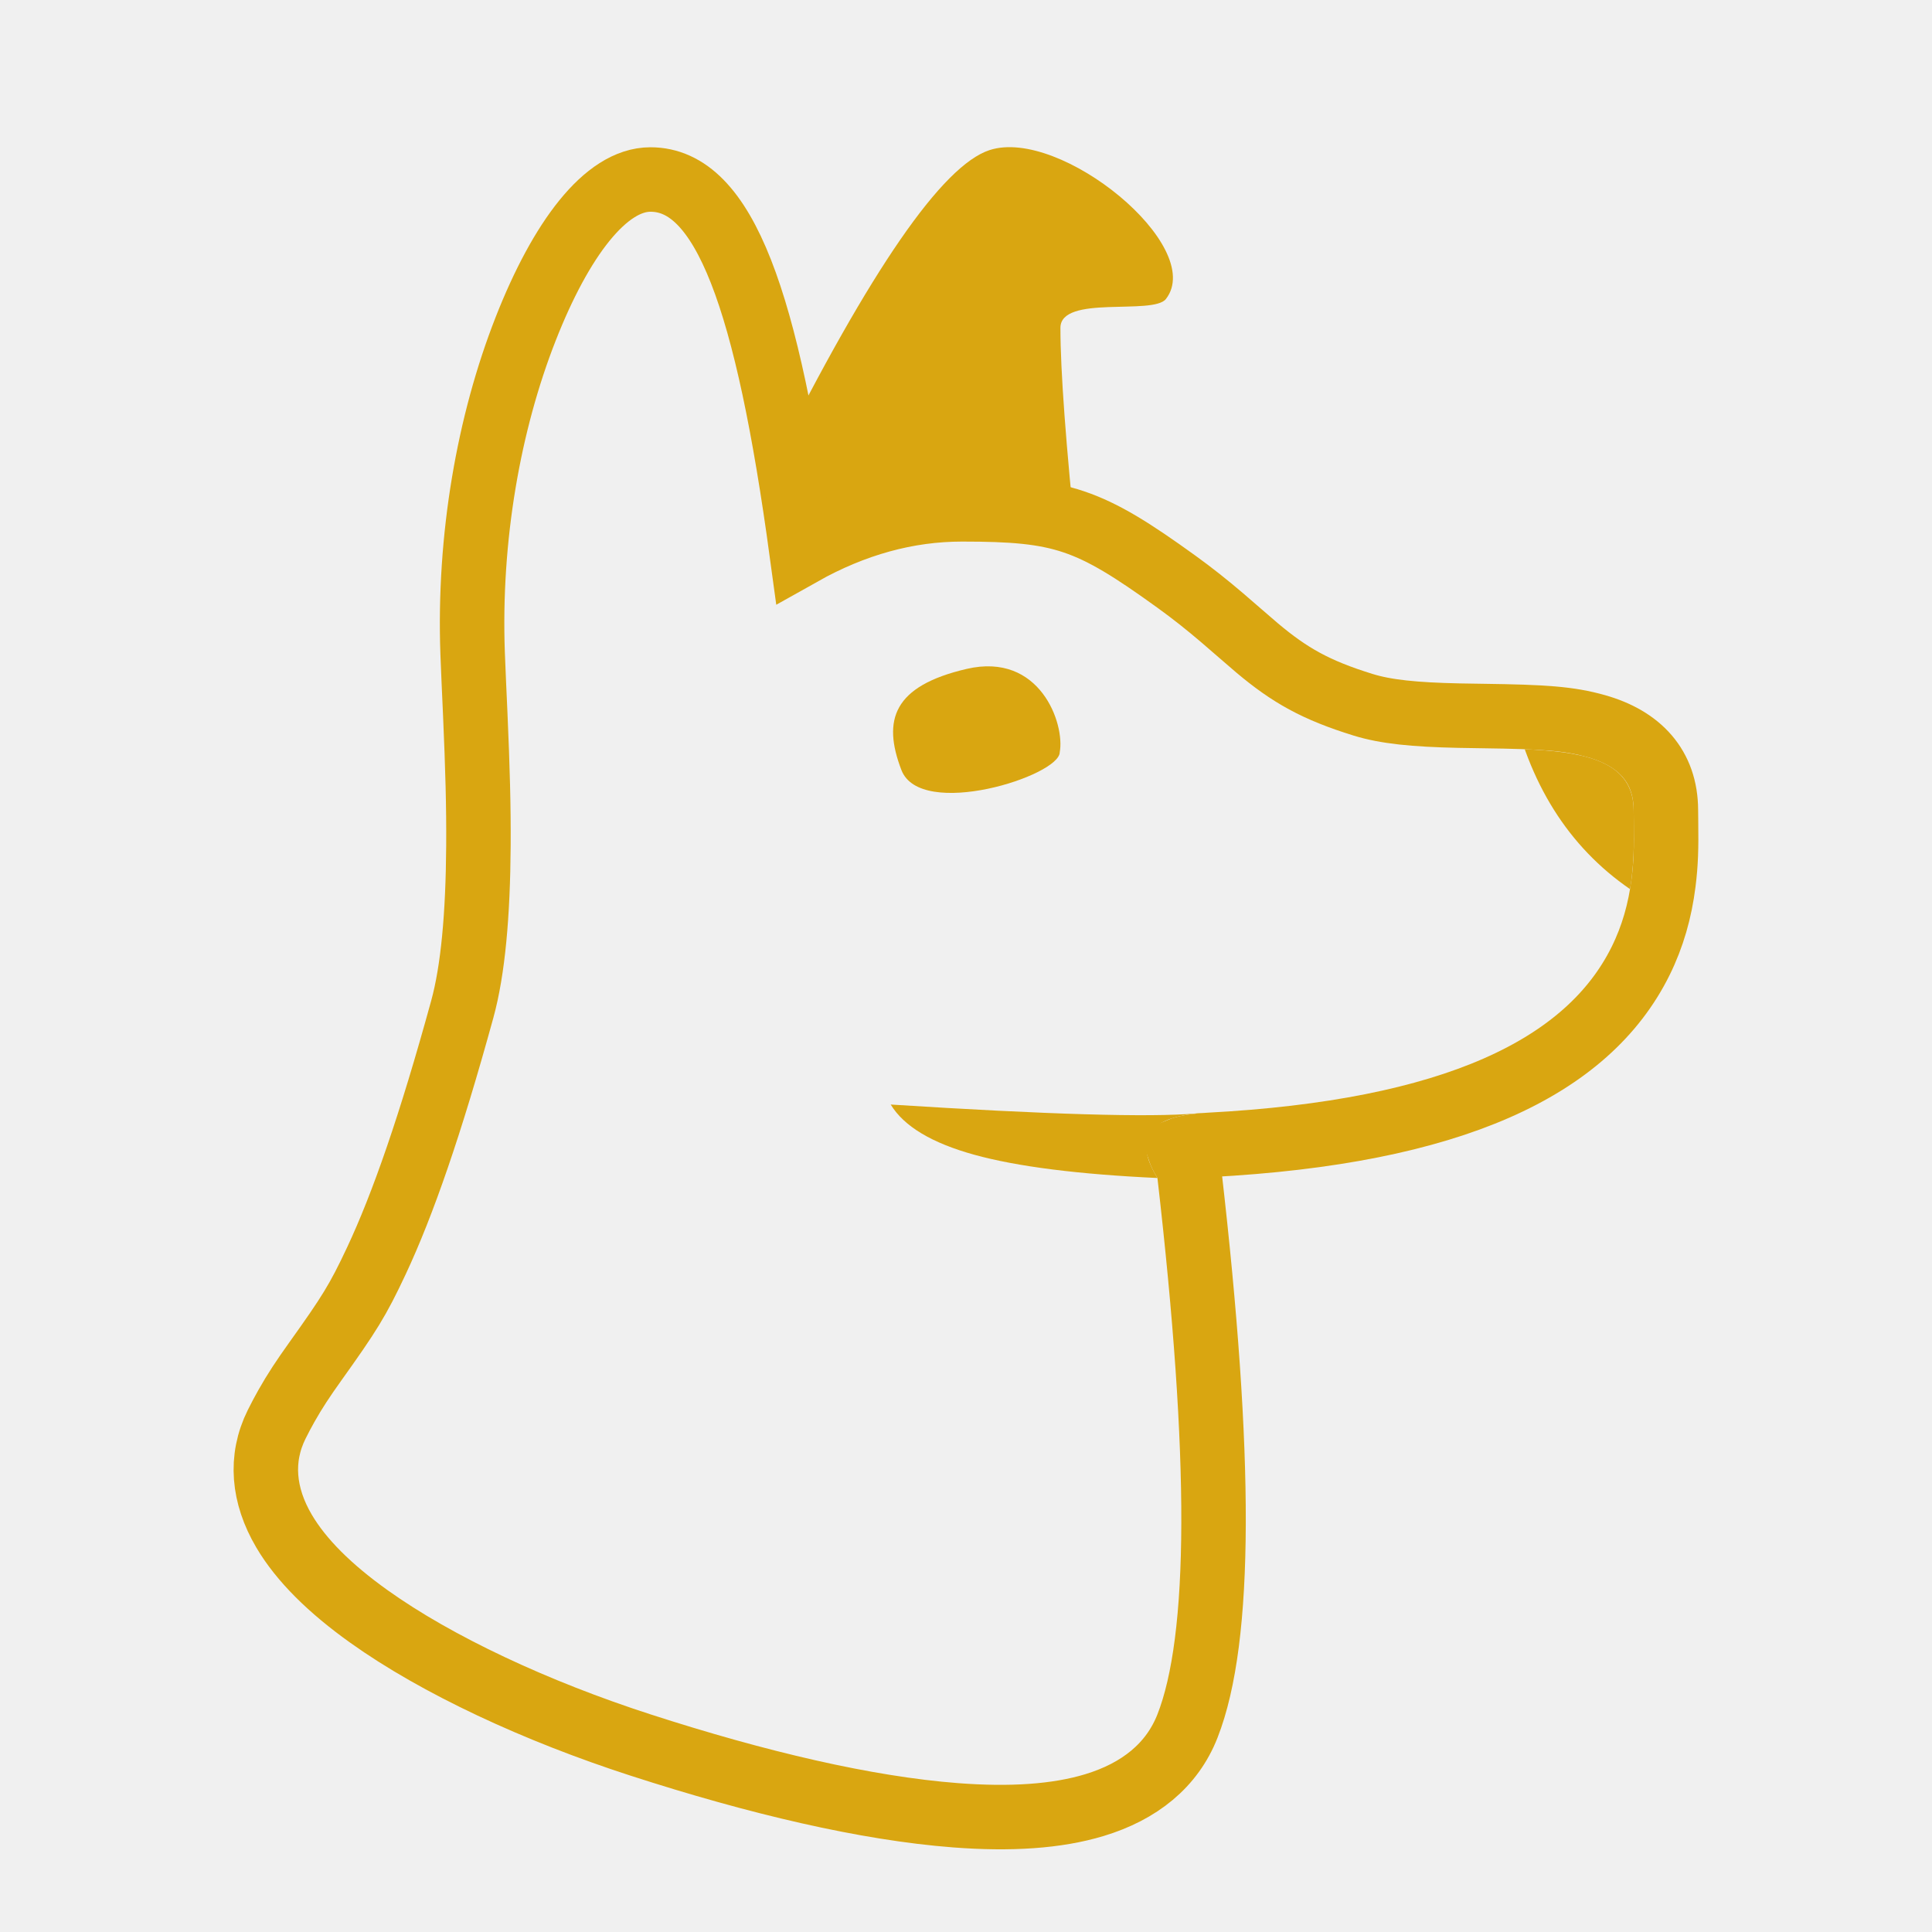
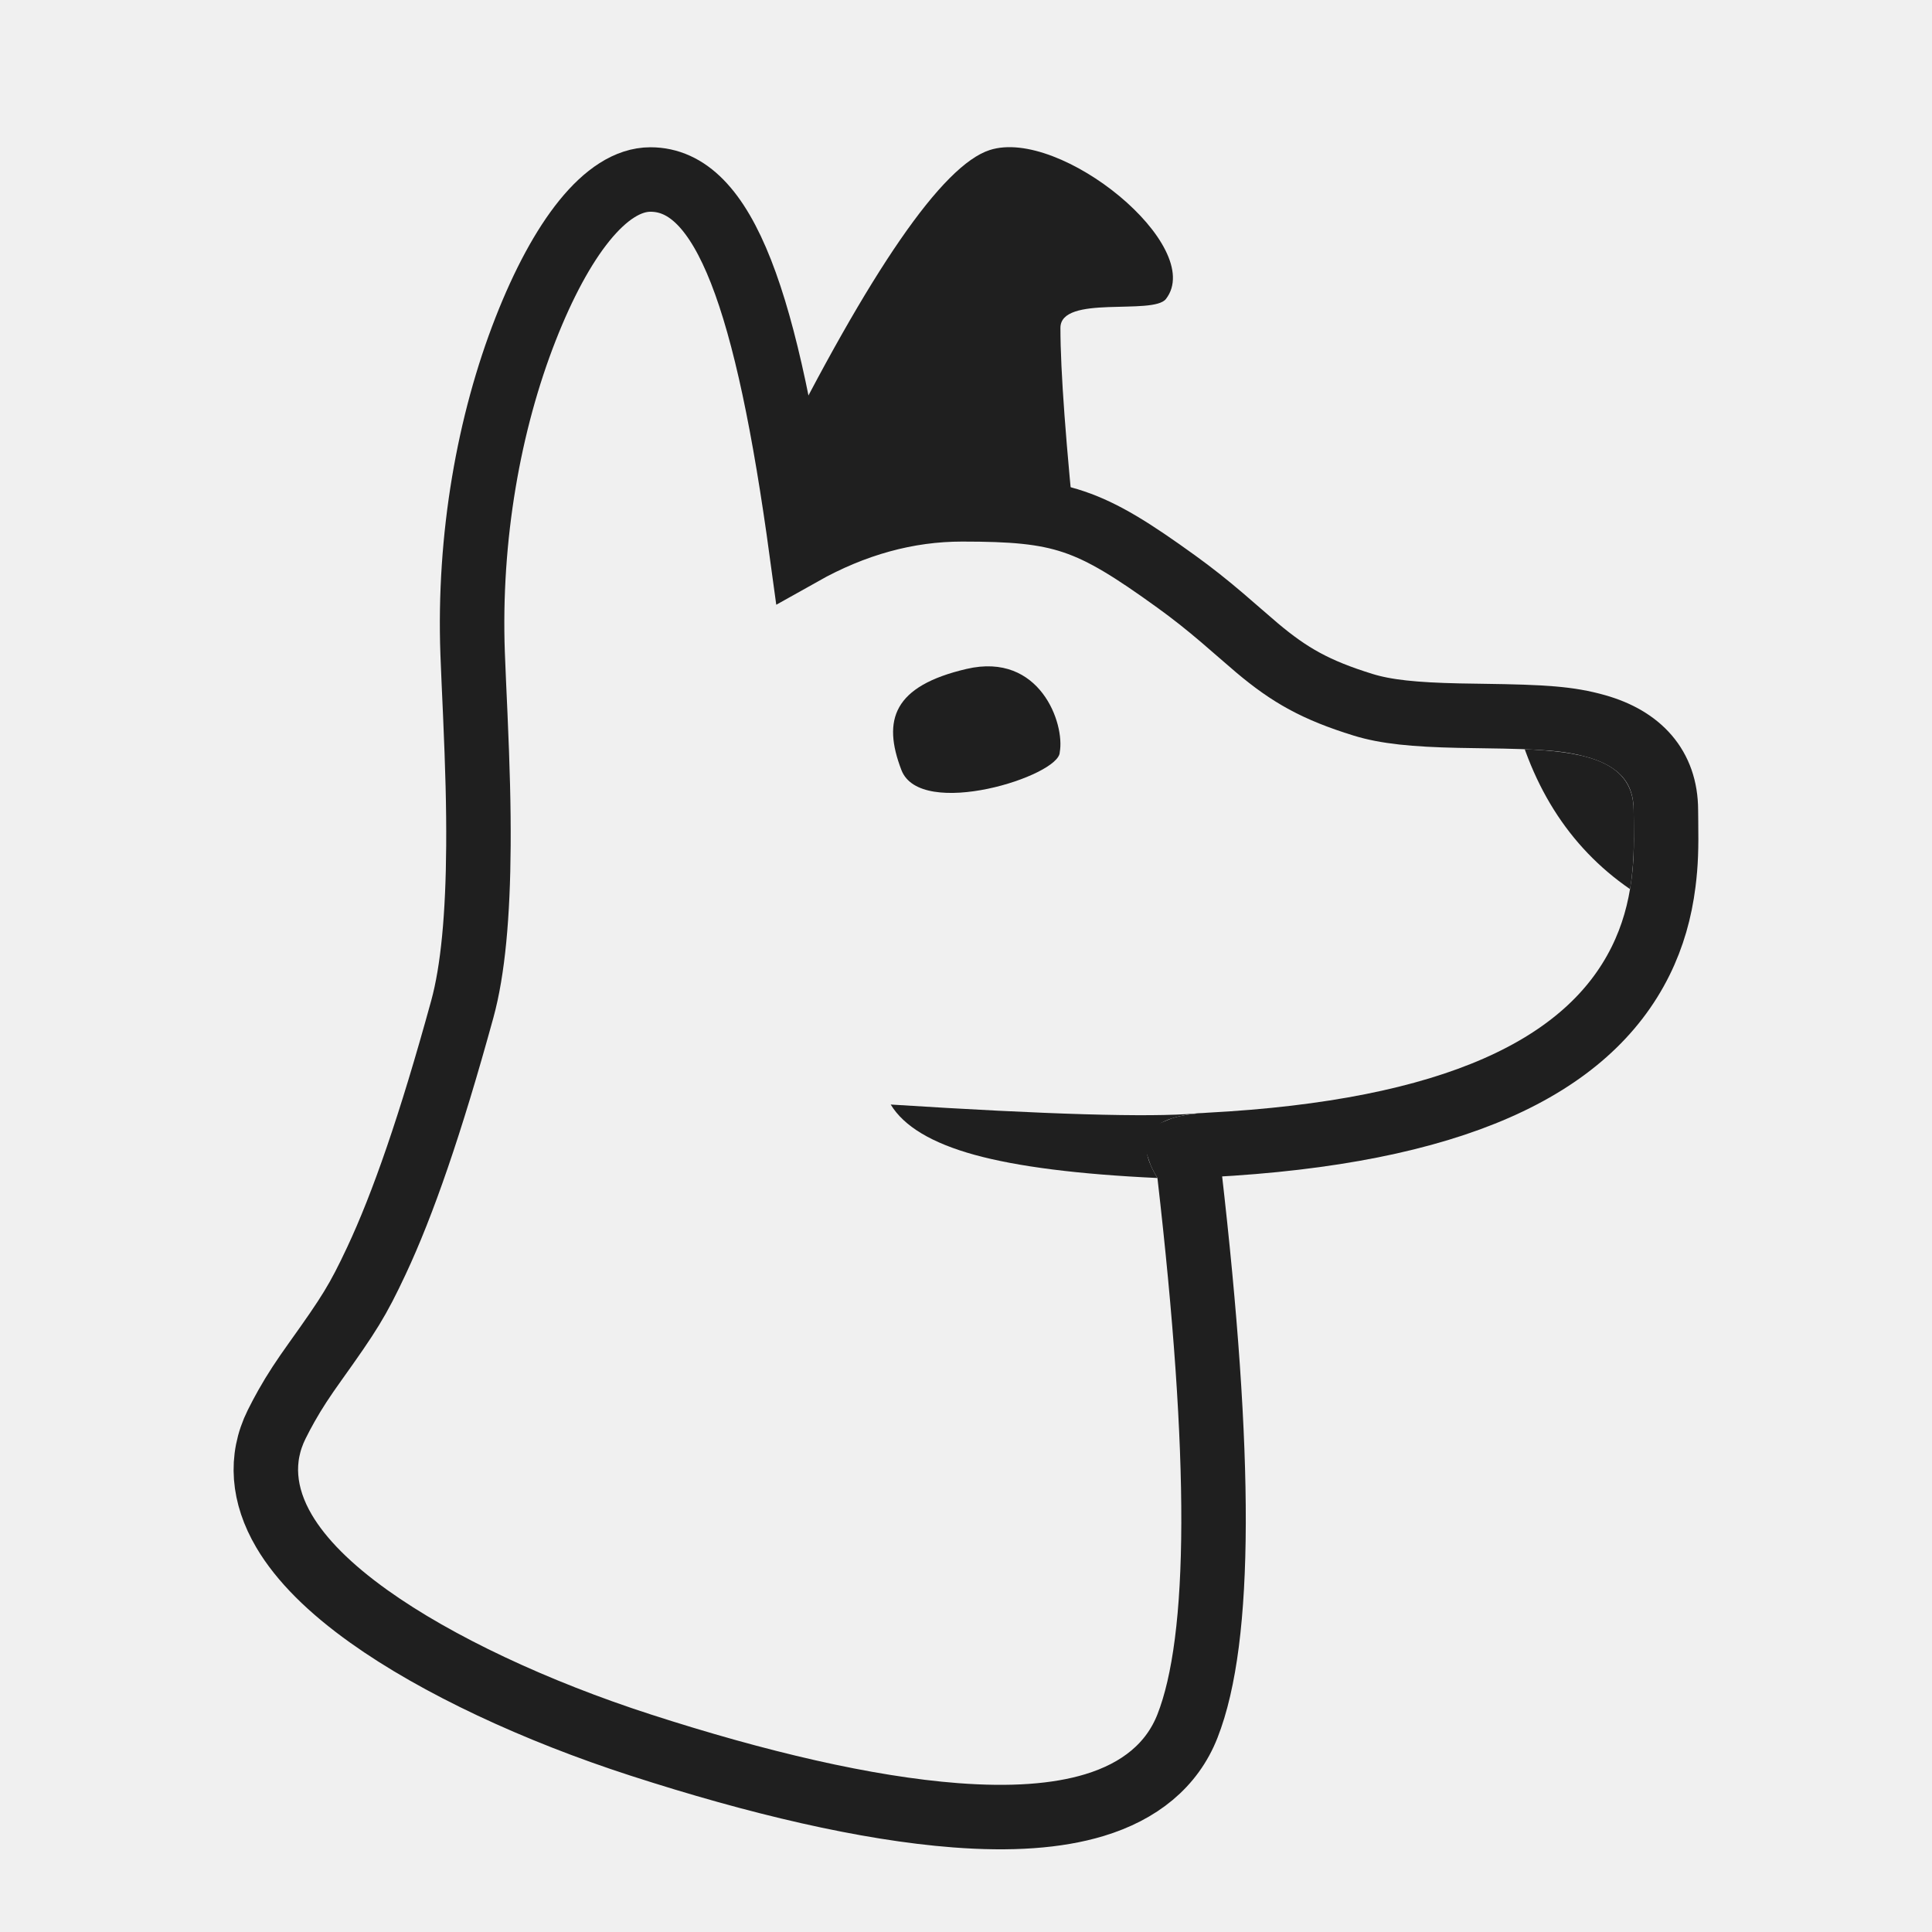
<svg xmlns="http://www.w3.org/2000/svg" xmlns:xlink="http://www.w3.org/1999/xlink" width="512px" height="512px" viewBox="0 0 512 512" version="1.1">
  <defs>
    <path d="M1.973,342.269 C14.973,316.108 27.16,320.265 51.753,230.696 C59.095,203.957 55.626,157.189 54.788,133.798 C52.477,69.307 80.167,17.113 93.373,17.113 C106.948,17.113 118.072,52.095 126.745,122.058 C142.875,110.368 159.277,104.523 175.951,104.523 C200.963,104.523 206.454,106.696 227.733,122.058 C249.013,137.421 252.607,147.542 279.685,155.926 C306.764,164.31 353.87,150.836 353.935,175.72 C353.989,196.583 360.032,249.635 240.849,255.886 C225.536,256.689 221.164,262.457 227.733,273.19 C236.167,346.489 236.167,393.865 227.733,415.316 C215.083,447.493 144.155,431.748 93.373,415.316 C42.59,398.885 -11.027,368.429 1.973,342.269 Z" id="path-1" />
  </defs>
  <g id="favicon" stroke="none" fill="none" fill-rule="evenodd" stroke-width="1">
    <g id="walter" transform="translate(79, 39)">
-       <path d="M126.172,83.474 C151.711,32.418 170.738,4.852 183.253,0.775 C202.024,-5.341 240.724,26.337 229.992,40.225 C226.578,44.643 202.024,39.002 202.024,47.897 C202.024,59.263 203.471,78.862 206.364,106.693 L176.656,101.412 L142.11,106.693 L131.264,106.693 L129.383,98.116 L126.172,83.474 Z" id="Path-Copy-3" fill="#D9A611" />
+       <path d="M126.172,83.474 C151.711,32.418 170.738,4.852 183.253,0.775 C202.024,-5.341 240.724,26.337 229.992,40.225 C226.578,44.643 202.024,39.002 202.024,47.897 C202.024,59.263 203.471,78.862 206.364,106.693 L176.656,101.412 L142.11,106.693 L131.264,106.693 L129.383,98.116 L126.172,83.474 Z" id="Path-Copy-3" fill="#1f1f1f" />
      <mask id="mask-2" fill="white">
        <use xlink:href="#path-1" />
      </mask>
-       <path stroke="#D9A611" stroke-width="17.086" d="M133.488,107.662 C147.322,99.891 161.503,95.98 175.951,95.98 C202.406,95.98 209.667,98.479 232.734,115.131 C237.012,118.22 240.797,121.229 244.945,124.763 C246.39,125.994 252.544,131.361 254.128,132.694 C262.775,139.966 269.691,143.888 282.212,147.765 C288.253,149.636 295.794,150.4 307.696,150.652 C309.433,150.688 310.778,150.709 313.999,150.754 C330.234,150.976 336.844,151.416 344.045,153.449 C355.5,156.684 362.447,164.072 362.478,175.698 C362.48,176.433 362.485,176.915 362.51,178.651 C362.608,185.748 362.5,189.816 361.844,195.01 C360.919,202.328 359,209.177 355.759,215.712 C341.769,243.916 306.036,261.022 241.296,264.417 C238.179,264.581 235.768,264.973 234.12,265.523 C233.9,265.596 233.703,265.669 233.529,265.741 C233.782,266.487 234.266,267.498 235.02,268.73 L236.005,270.339 L236.221,272.213 C244.819,346.939 244.819,395.209 235.684,418.442 C231.602,428.824 223.002,435.75 211.019,439.378 C201.061,442.393 188.723,443.177 174.199,442.063 C150.589,440.252 121.792,433.491 90.743,423.445 C63.04,414.481 36.829,402.269 18.791,389.395 C8.475,382.032 0.817,374.484 -3.737,366.738 C-9.264,357.336 -10.196,347.559 -5.678,338.467 C-4.833,336.766 -3.967,335.136 -3.071,333.551 C-0.841,329.608 1.299,326.365 4.6,321.744 C13.515,309.262 15.799,305.679 20.745,295.14 C27.754,280.203 35.098,259.087 43.515,228.433 C46.341,218.141 47.672,203.533 47.789,185.097 C47.854,174.754 47.571,164.525 46.947,150.266 C46.862,148.34 46.585,142.178 46.562,141.675 C46.42,138.48 46.325,136.186 46.25,134.104 C45.15,103.409 50.536,73.052 60.309,48.151 C69.619,24.427 81.488,8.57 93.373,8.57 C113.002,8.57 124.349,40.527 133.488,107.662 Z" />
-       <path d="M177.169,138.267 C157.696,142.801 154.793,151.816 159.883,165.068 C164.973,178.319 201.843,166.643 201.843,160.336 C203.246,152.84 196.641,133.733 177.169,138.267 Z" id="Path-Copy-2" fill="#D9A611" mask="url(#mask-2)" />
-       <path d="M359.394,160.525 L323.374,154.356 C326.473,164.831 331.023,173.922 337.026,181.63 C343.03,189.337 350.485,195.66 359.394,200.599 L359.394,160.525 Z" id="Path-Copy" fill="#D9A611" mask="url(#mask-2)" />
-       <path d="M157.046,253.713 C198.637,256.363 225.605,257.151 237.951,256.077 C250.296,255.003 249.269,263.1 234.869,280.367 L227.733,273.183 C206.743,272.207 190.585,270.159 179.261,267.04 C167.936,263.921 160.531,259.478 157.046,253.713 Z" id="Path" fill="#D9A611" mask="url(#mask-2)" />
+       <path stroke="#1f1f1f" stroke-width="17.086" d="M133.488,107.662 C147.322,99.891 161.503,95.98 175.951,95.98 C202.406,95.98 209.667,98.479 232.734,115.131 C237.012,118.22 240.797,121.229 244.945,124.763 C246.39,125.994 252.544,131.361 254.128,132.694 C262.775,139.966 269.691,143.888 282.212,147.765 C288.253,149.636 295.794,150.4 307.696,150.652 C309.433,150.688 310.778,150.709 313.999,150.754 C330.234,150.976 336.844,151.416 344.045,153.449 C355.5,156.684 362.447,164.072 362.478,175.698 C362.48,176.433 362.485,176.915 362.51,178.651 C362.608,185.748 362.5,189.816 361.844,195.01 C360.919,202.328 359,209.177 355.759,215.712 C341.769,243.916 306.036,261.022 241.296,264.417 C238.179,264.581 235.768,264.973 234.12,265.523 C233.9,265.596 233.703,265.669 233.529,265.741 C233.782,266.487 234.266,267.498 235.02,268.73 L236.005,270.339 L236.221,272.213 C244.819,346.939 244.819,395.209 235.684,418.442 C231.602,428.824 223.002,435.75 211.019,439.378 C201.061,442.393 188.723,443.177 174.199,442.063 C150.589,440.252 121.792,433.491 90.743,423.445 C63.04,414.481 36.829,402.269 18.791,389.395 C8.475,382.032 0.817,374.484 -3.737,366.738 C-9.264,357.336 -10.196,347.559 -5.678,338.467 C-4.833,336.766 -3.967,335.136 -3.071,333.551 C-0.841,329.608 1.299,326.365 4.6,321.744 C13.515,309.262 15.799,305.679 20.745,295.14 C27.754,280.203 35.098,259.087 43.515,228.433 C46.341,218.141 47.672,203.533 47.789,185.097 C47.854,174.754 47.571,164.525 46.947,150.266 C46.862,148.34 46.585,142.178 46.562,141.675 C46.42,138.48 46.325,136.186 46.25,134.104 C45.15,103.409 50.536,73.052 60.309,48.151 C69.619,24.427 81.488,8.57 93.373,8.57 C113.002,8.57 124.349,40.527 133.488,107.662 Z" />
+       <path d="M177.169,138.267 C157.696,142.801 154.793,151.816 159.883,165.068 C164.973,178.319 201.843,166.643 201.843,160.336 C203.246,152.84 196.641,133.733 177.169,138.267 Z" id="Path-Copy-2" fill="#1f1f1f" mask="url(#mask-2)" />
+       <path d="M359.394,160.525 L323.374,154.356 C326.473,164.831 331.023,173.922 337.026,181.63 C343.03,189.337 350.485,195.66 359.394,200.599 L359.394,160.525 Z" id="Path-Copy" fill="#1f1f1f" mask="url(#mask-2)" />
+       <path d="M157.046,253.713 C198.637,256.363 225.605,257.151 237.951,256.077 C250.296,255.003 249.269,263.1 234.869,280.367 L227.733,273.183 C206.743,272.207 190.585,270.159 179.261,267.04 C167.936,263.921 160.531,259.478 157.046,253.713 Z" id="Path" fill="#1f1f1f" mask="url(#mask-2)" />
    </g>
  </g>
</svg>
